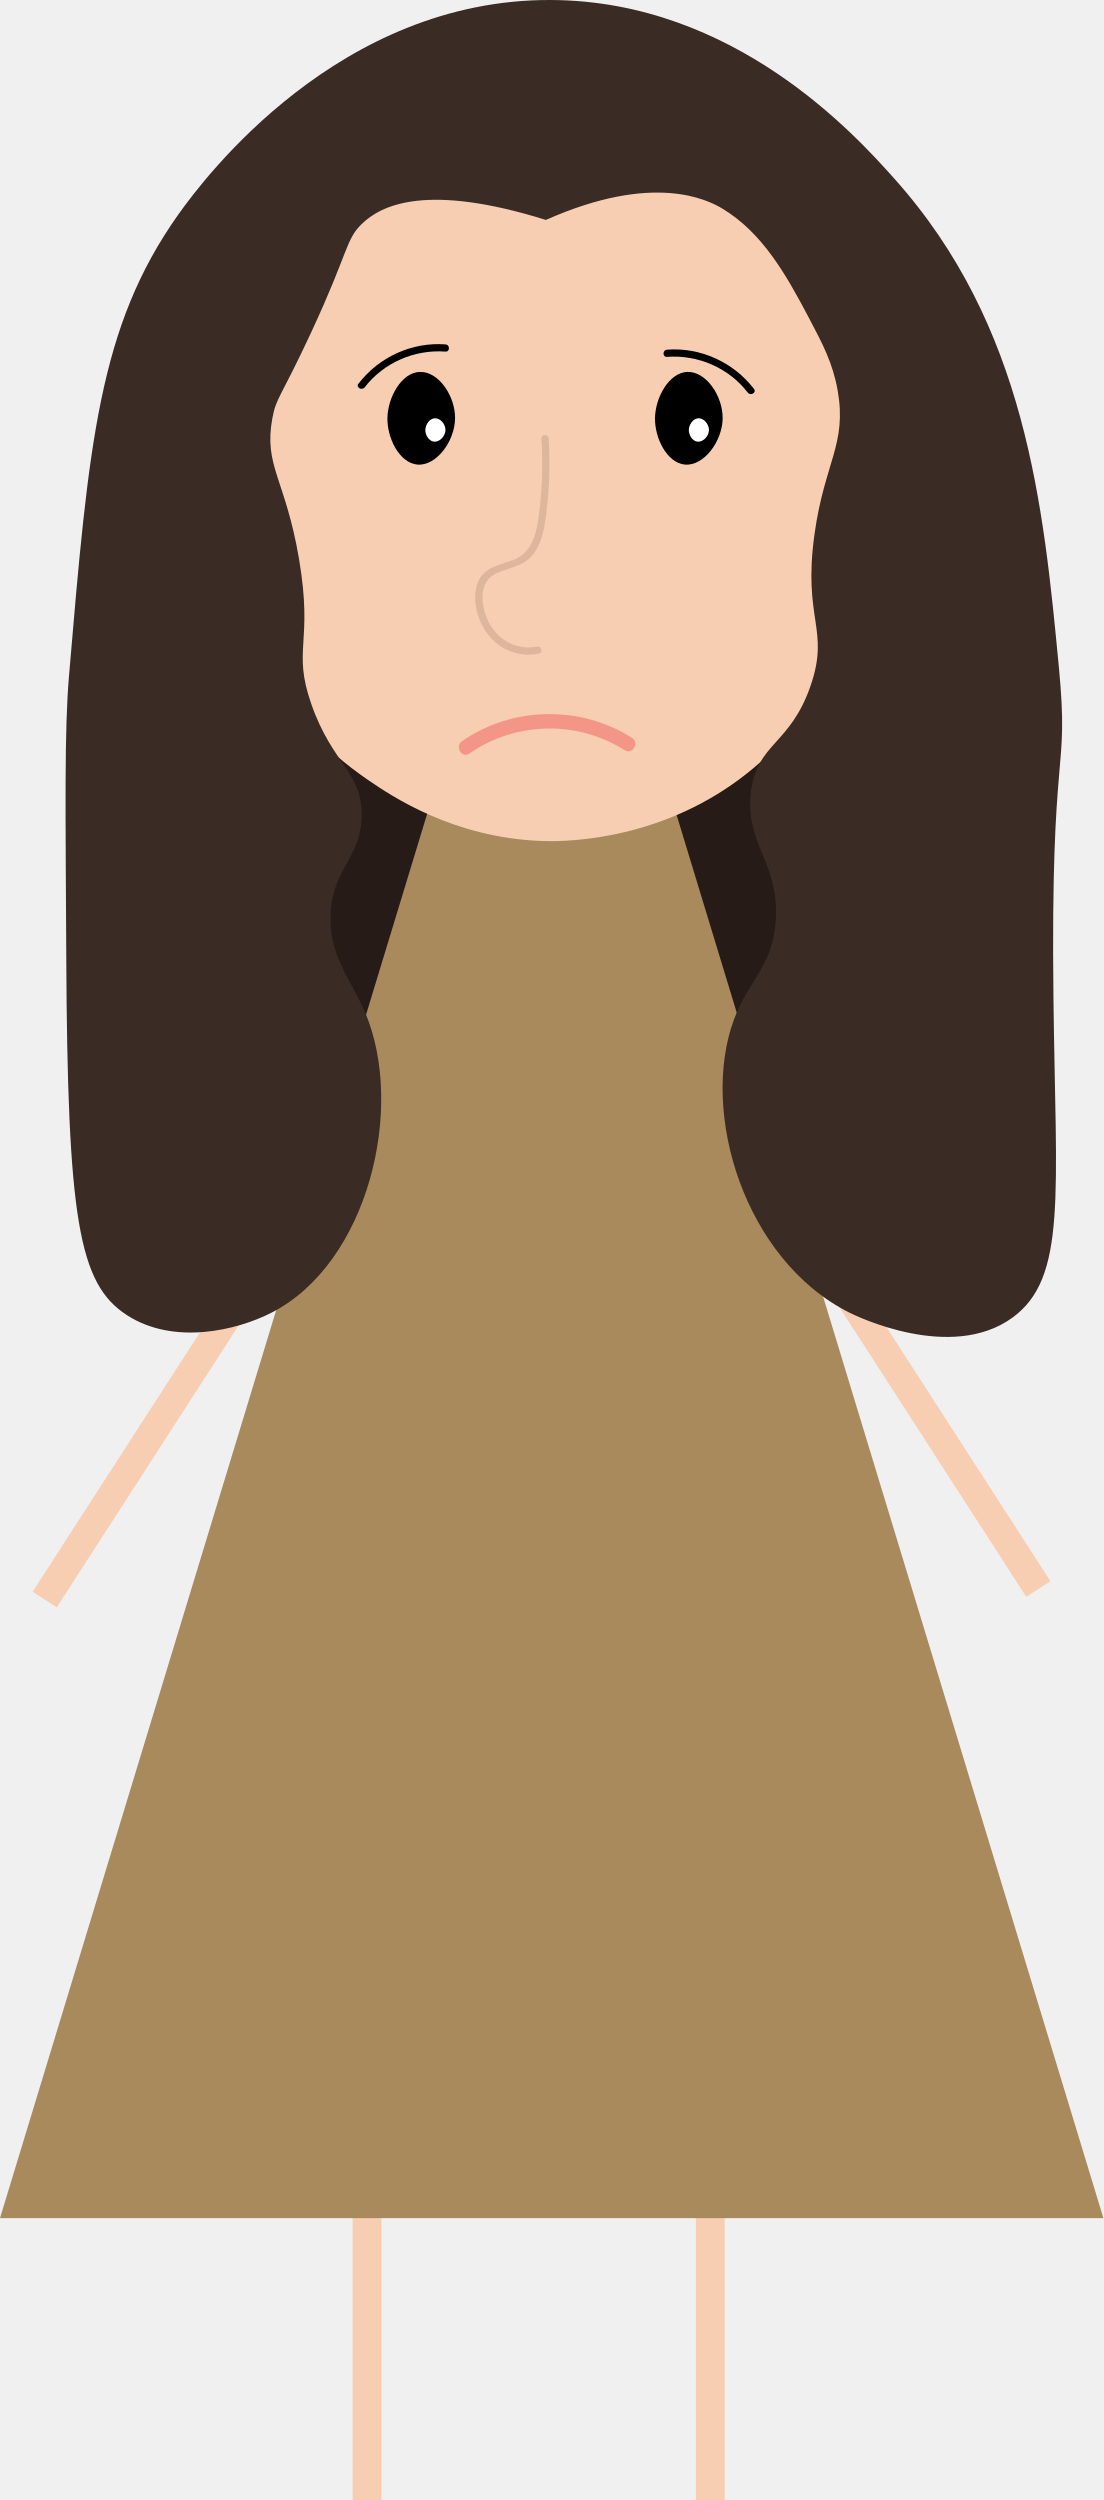
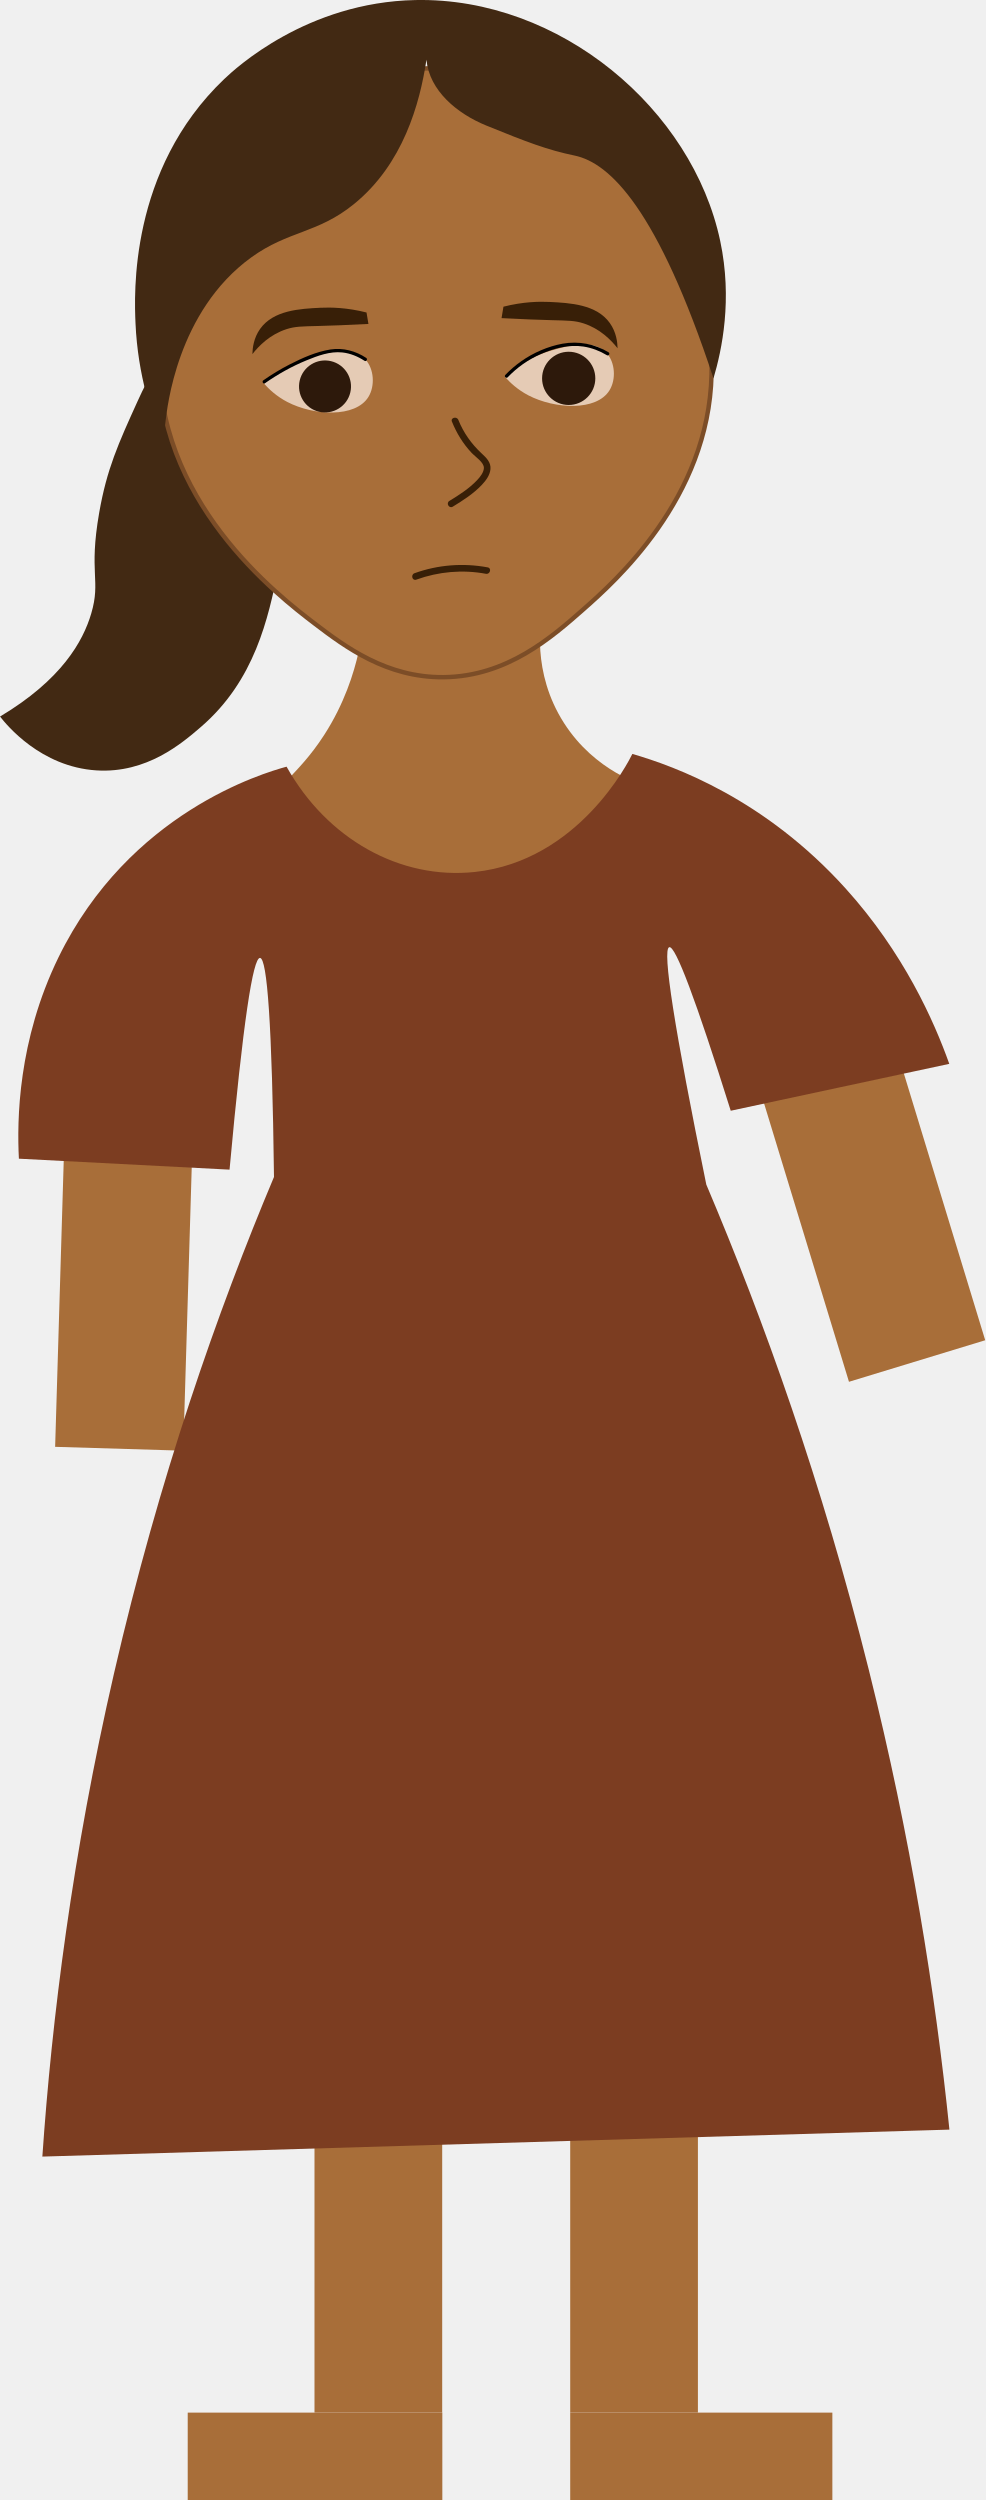
- <svg xmlns="http://www.w3.org/2000/svg" id="a" width="229.98" height="521.07" viewBox="0 0 229.98 521.07">
-   <ellipse cx="112.97" cy="184.69" rx="63.8" ry="39.93" style="fill:#261b16;" />
-   <line x1="76.5" y1="349.35" x2="76.5" y2="521.07" style="fill:none; stroke:#f7ceb2; stroke-miterlimit:10; stroke-width:6px;" />
-   <line x1="148.04" y1="349.35" x2="148.04" y2="521.07" style="fill:none; stroke:#f7ceb2; stroke-miterlimit:10; stroke-width:6px;" />
-   <line x1="216.42" y1="331.19" x2="56.61" y2="83.51" style="fill:none; stroke:#f7ceb2; stroke-miterlimit:10; stroke-width:6px;" />
-   <line x1="9.31" y1="333.4" x2="172.19" y2="80.95" style="fill:none; stroke:#f7ceb2; stroke-miterlimit:10; stroke-width:6px;" />
-   <path d="M0,462.32c38.33-126.02,76.66-252.04,114.99-378.05,38.33,126.02,76.66,252.04,114.99,378.05H0Z" style="fill:#a88a5d;" />
-   <path d="M184.58,86.42c0,.59.04,1.87.01,3.64-.14,8.97-.78,51.45-31.75,73.27-17.72,12.48-36.67,12.07-39.86,11.96-18.51-.66-31.32-9.34-36.28-12.73-36.67-25.09-35.54-70.89-35.32-76.13.5-12.18,2.32-56.04,41.63-73.89,18.13-8.23,43.81-10.73,64.82-1.06,35.85,16.5,36.49,58.48,36.74,74.95Z" style="fill:#f7ceb2;" />
-   <path d="M114.84,0C70.7-.2,42.72,36.88,37.18,44.69c-16.63,23.44-18.69,47.69-22.8,96.2-.97,11.45-.72,27.07-.57,58.3.26,54.96,2.59,68.36,12.58,74.88,9.8,6.4,23,3.23,30.24-.49,20.15-10.35,27.84-42.69,19.52-62.44-3-7.13-7.87-12.07-7.21-21.17.67-9.32,6.28-11.2,6.43-19.82.17-9.26-6.09-10.77-10.49-23.43-4.01-11.53.45-12.46-2.55-30.19-2.84-16.75-7.41-19.35-5.56-29.36.81-4.39,1.65-4.05,8.11-17.94,7.8-16.77,7.13-19.24,10.49-22.52,4.11-4.02,13.61-8.62,38.41-.87,22.43-9.97,33.69-4.23,36.85-2.32,8.35,5.06,13.26,13.82,17.92,22.64,2.96,5.61,5.05,9.56,6.05,15.28,1.95,11.16-2.72,14.85-4.82,29.79-2.53,18.03,3.27,19.84-.85,31.75-4.27,12.35-11.19,11.88-12.41,22.06-1.32,10.95,5.88,14.59,5.18,26.62-.56,9.76-5.58,12.3-8.75,20.92-7.09,19.31,2.18,50.01,24.09,61.01,1.41.71,21.17,10.33,33.96,1.06,11.43-8.29,9.05-25.53,8.57-66.52-.64-54.63,3.34-45.91,1.14-68.95-3.23-33.84-6.8-71.27-34.38-102.03C178.5,28.39,153.2.17,114.84,0Z" style="fill:#3a2c24;" />
-   <path d="M97.82,157.06c9.64-6.68,22.46-6.98,32.38-.7,1.64,1.04,3.14-1.56,1.51-2.59-10.76-6.81-24.93-6.56-35.41.7-1.58,1.09-.08,3.69,1.51,2.59h0Z" style="fill:#f49687;" />
-   <path d="M112.86,91.4c.3,4.87.18,9.76-.38,14.61-.44,3.8-1.02,8.67-4.95,10.46-2.76,1.25-6.26,1.42-7.74,4.49-1.63,3.37-.42,8.04,1.67,10.95,2.49,3.46,6.67,5.18,10.86,4.32.95-.19.55-1.64-.4-1.45-3.95.81-7.82-1.17-9.8-4.62-1.75-3.05-2.74-8.51.99-10.49,2.59-1.38,5.67-1.42,7.72-3.78,2.22-2.56,2.7-6.17,3.09-9.4.61-5.01.74-10.06.44-15.09-.06-.96-1.56-.97-1.5,0h0Z" style="fill:#ddb69b;" />
-   <path d="M87.51,77.52c3.93-.13,7.38,5.06,7.34,9.65-.04,4.81-3.93,10.01-7.87,9.66-3.73-.33-6.31-5.53-6.23-9.73.08-4.25,2.91-9.46,6.77-9.59Z" />
-   <path d="M143.28,77.52c3.93-.13,7.38,5.06,7.34,9.65-.04,4.81-3.93,10.01-7.87,9.66-3.73-.33-6.31-5.53-6.23-9.73.08-4.25,2.91-9.46,6.77-9.59Z" />
-   <path d="M90.66,87.18c1.17-.03,2.2,1.28,2.19,2.44-.01,1.22-1.17,2.53-2.34,2.44-1.11-.08-1.88-1.4-1.86-2.46.02-1.07.87-2.39,2.01-2.42Z" style="fill:#fff;" />
-   <path d="M145.58,87.18c1.17-.03,2.2,1.28,2.19,2.44-.01,1.22-1.17,2.53-2.34,2.44-1.11-.08-1.88-1.4-1.86-2.46.02-1.07.87-2.39,2.01-2.42Z" style="fill:#fff;" />
-   <path d="M76.01,80.73c3.97-5.15,10.38-7.92,16.84-7.45.96.07.96-1.43,0-1.5-7.03-.52-13.85,2.63-18.14,8.19-.59.76.71,1.51,1.3.76h0Z" />
-   <path d="M157.16,81.07c-4.28-5.56-11.1-8.71-18.14-8.19-.96.07-.96,1.57,0,1.5,6.46-.48,12.88,2.3,16.84,7.45.58.75,1.88,0,1.3-.76h0Z" />
+ <svg xmlns="http://www.w3.org/2000/svg" id="a" viewBox="0 0 222.1 563.61">
+   <path d="M80.86,146.92c-1.09,4.85-3.22,11.72-7.8,18.81-6.31,9.75-11.48,11.27-12.15,17.23-1.05,9.38,7.8,16.97,16.63,20.31,9.9,3.74,20.9,4.51,31.23,2.16,6.73-1.53,13.11-4.32,19.27-7.43,8.66-4.36,17.88-10.63,19.24-20.23-2.55-.7-13.16-3.91-20.11-14.74-7.4-11.53-5.28-23.31-4.8-25.71-13.84,3.2-27.67,6.41-41.51,9.61Z" style="fill:#a86e39;" />
+   <rect x="13.59" y="250.8" width="28.89" height="75.83" transform="translate(8.65 -.71) rotate(1.72)" style="fill:#a86e39;" />
+   <rect x="177.31" y="217.05" width="32.11" height="91.78" transform="translate(-68.29 67.84) rotate(-16.96)" style="fill:#a86e39;" />
+   <rect x="70.9" y="464.87" width="28.79" height="79.04" style="fill:#a86e39;" />
+   <rect x="128.55" y="464.87" width="28.79" height="79.04" style="fill:#a86e39;" />
+   <path d="M51.49,78.2c-5.98-2.46-12.05,1.03-12.6,1.36-3.34,1.99-5.13,4.86-7.83,10.8-4.41,9.71-6.98,15.39-8.7,25.24-2.4,13.74.43,15.18-1.79,22.71-1.86,6.3-6.68,14.93-20.56,23.23,1.45,1.86,9.15,11.34,21.72,12.14,11.36.72,19.3-6.12,23.56-9.79,12.23-10.54,15.17-24.61,17.42-35.4.51-2.44,4.38-22.09-2.88-40.08-1.98-4.91-4.33-8.56-8.33-10.2Z" style="fill:#422913;" />
+   <path d="M160.41,84.42c-.61,28-21.97,46.84-28.82,52.89-7.15,6.31-17.26,15.23-31.61,15.36-12.77.12-22.07-6.78-29.02-12.08-8.04-6.14-36.49-27.85-34.99-61.46,1.36-30.54,27.14-64.02,62.76-63.75,37.67.29,62.35,38.15,61.68,69.04Z" style="fill:#a86e39; stroke:#7c4d27; stroke-miterlimit:10;" />
+   <path d="M36.88,100.2c.05-1.27.16-3.13.46-5.36.34-2.53,2.46-24.62,19.32-36.82,8.38-6.06,14.91-5.34,23.11-11.99,11.08-8.98,14.88-22.62,16.37-32.57.64,7,6.95,12.17,13.46,14.83,9.2,3.75,13.85,5.52,19.93,6.78,7.95,1.65,18.75,12.05,31.32,50.23,1.91-6.44,4.31-17.79,1.52-30.96C156.08,24.63,126.26-.65,93.64.01c-24.44.49-40.53,15.36-43.11,17.83-21.5,20.5-20.26,48.73-19.98,55.06.52,11.8,3.72,21.22,6.34,27.29Z" style="fill:#422913;" />
+   <path d="M64.61,172.84c-5.31,1.46-35.47,10.32-51.41,42.96-9.18,18.8-9.39,36.77-8.94,45.42,15.83.82,31.66,1.65,47.49,2.47,3.06-33.49,5.29-47.8,6.87-47.73,1.6.07,2.72,14.88,3.15,49.38-12.65,30.07-25.87,67.63-36.07,111.93-9.39,40.8-14.01,77.79-16.15,108.92,68.16-2.03,136.32-4.05,204.49-6.08-3.14-30.64-8.67-65.67-18.2-103.76-10.52-42.08-23.62-78.69-36.61-109.3-7.19-35.16-9.98-53-8.36-53.51,1.39-.44,6.01,11.85,13.87,36.87,16.42-3.52,32.85-7.05,49.27-10.57-3.45-9.68-10.26-25.03-23.41-39.58-18.13-20.06-38.28-27.47-48.04-30.29-.85,1.75-12.13,24.11-35.52,26.61-16.86,1.8-33.34-7.44-42.44-23.75Z" style="fill:#7c3d21;" />
+   <rect x="42.32" y="543.91" width="57.4" height="19.7" style="fill:#a86e39;" />
+   <rect x="128.55" y="543.91" width="59.1" height="19.7" style="fill:#a86e39;" />
+   <path d="M64.58,74.21c1.96-.63,3.41-.62,7.17-.72,2.62-.07,6.49-.2,11.31-.46-.14-.86-.28-1.72-.43-2.58-4.41-1.12-8.04-1.18-10.38-1.07-4.62.23-10.61.54-13.61,4.77-1.45,2.04-1.71,4.3-1.74,5.68,1.47-1.87,3.95-4.41,7.68-5.62Z" style="fill:#381f07;" />
+   <path d="M131.55,72.9c-1.96-.63-3.41-.62-7.17-.72-2.62-.07-6.49-.2-11.31-.46.14-.86.28-1.72.43-2.58,4.41-1.12,8.04-1.18,10.38-1.07,4.62.23,10.61.54,13.61,4.77,1.45,2.04,1.71,4.3,1.74,5.68-1.47-1.87-3.95-4.41-7.68-5.62Z" style="fill:#381f07;" />
+   <path d="M59.55,86.5c1.92-1.79,5.39-4.55,10.43-6,3.33-.96,9.39-2.72,12.39.53,1.97,2.13,2.21,5.98.69,8.45-2.93,4.76-12.33,4.24-18.29,1.14-2.45-1.28-4.16-2.91-5.22-4.11Z" style="fill:#e5cbb5;" />
+   <path d="M113.9,85.01c1.92-1.79,5.39-4.55,10.43-6,3.33-.96,9.39-2.72,12.39.53,1.97,2.13,2.21,5.98.69,8.45-2.93,4.76-12.33,4.24-18.29,1.14-2.45-1.28-4.16-2.91-5.22-4.11Z" style="fill:#e5cbb5;" />
+   <circle cx="73.28" cy="87.13" r="5.86" transform="translate(-28.36 138.43) rotate(-76.72)" style="fill:#2d190b;" />
+   <circle cx="128.21" cy="85.3" r="6" style="fill:#2d190b;" />
+   <path d="M59.74,86.39c2.92-2.04,6.04-3.79,9.33-5.14,2.54-1.04,5.34-2.1,8.13-1.79,1.79.2,3.48.9,4.98,1.88.4.27.78-.38.38-.65-2.39-1.58-5.23-2.34-8.07-1.9-3.2.5-6.35,1.92-9.21,3.38-2.05,1.05-4.02,2.25-5.91,3.57-.39.27-.02.93.38.65h0Z" />
+   <path d="M114.45,85.06c2.1-2.19,4.6-3.99,7.39-5.2,3.04-1.33,6.38-2.24,9.71-1.73,1.87.29,3.65.97,5.27,1.95.41.25.79-.4.38-.65-3.11-1.9-6.77-2.59-10.36-1.95-3.29.6-6.57,2.02-9.3,3.94-1.31.92-2.52,1.96-3.62,3.11-.33.35.2.88.53.53h0Z" />
+   <path d="M93.84,130.68c5.03-1.82,10.45-2.3,15.71-1.32.94.18,1.35-1.27.4-1.45-5.52-1.03-11.22-.59-16.51,1.32-.9.33-.51,1.78.4,1.45h0Z" style="fill:#381f07;" />
+   <path d="M101.88,95.04c1.04,2.59,2.51,5,4.43,7.04.89.95,2.85,2.17,2.78,3.46-.05.96-.82,1.96-1.53,2.71-1.79,1.89-4.04,3.33-6.25,4.68-.82.5-.07,1.8.76,1.3,2.31-1.41,4.68-2.93,6.55-4.91.91-.97,1.82-2.16,1.95-3.53.15-1.58-.94-2.59-2.01-3.59-2.28-2.12-4.07-4.65-5.23-7.54-.36-.88-1.81-.5-1.45.4h0Z" style="fill:#381f07;" />
</svg>
